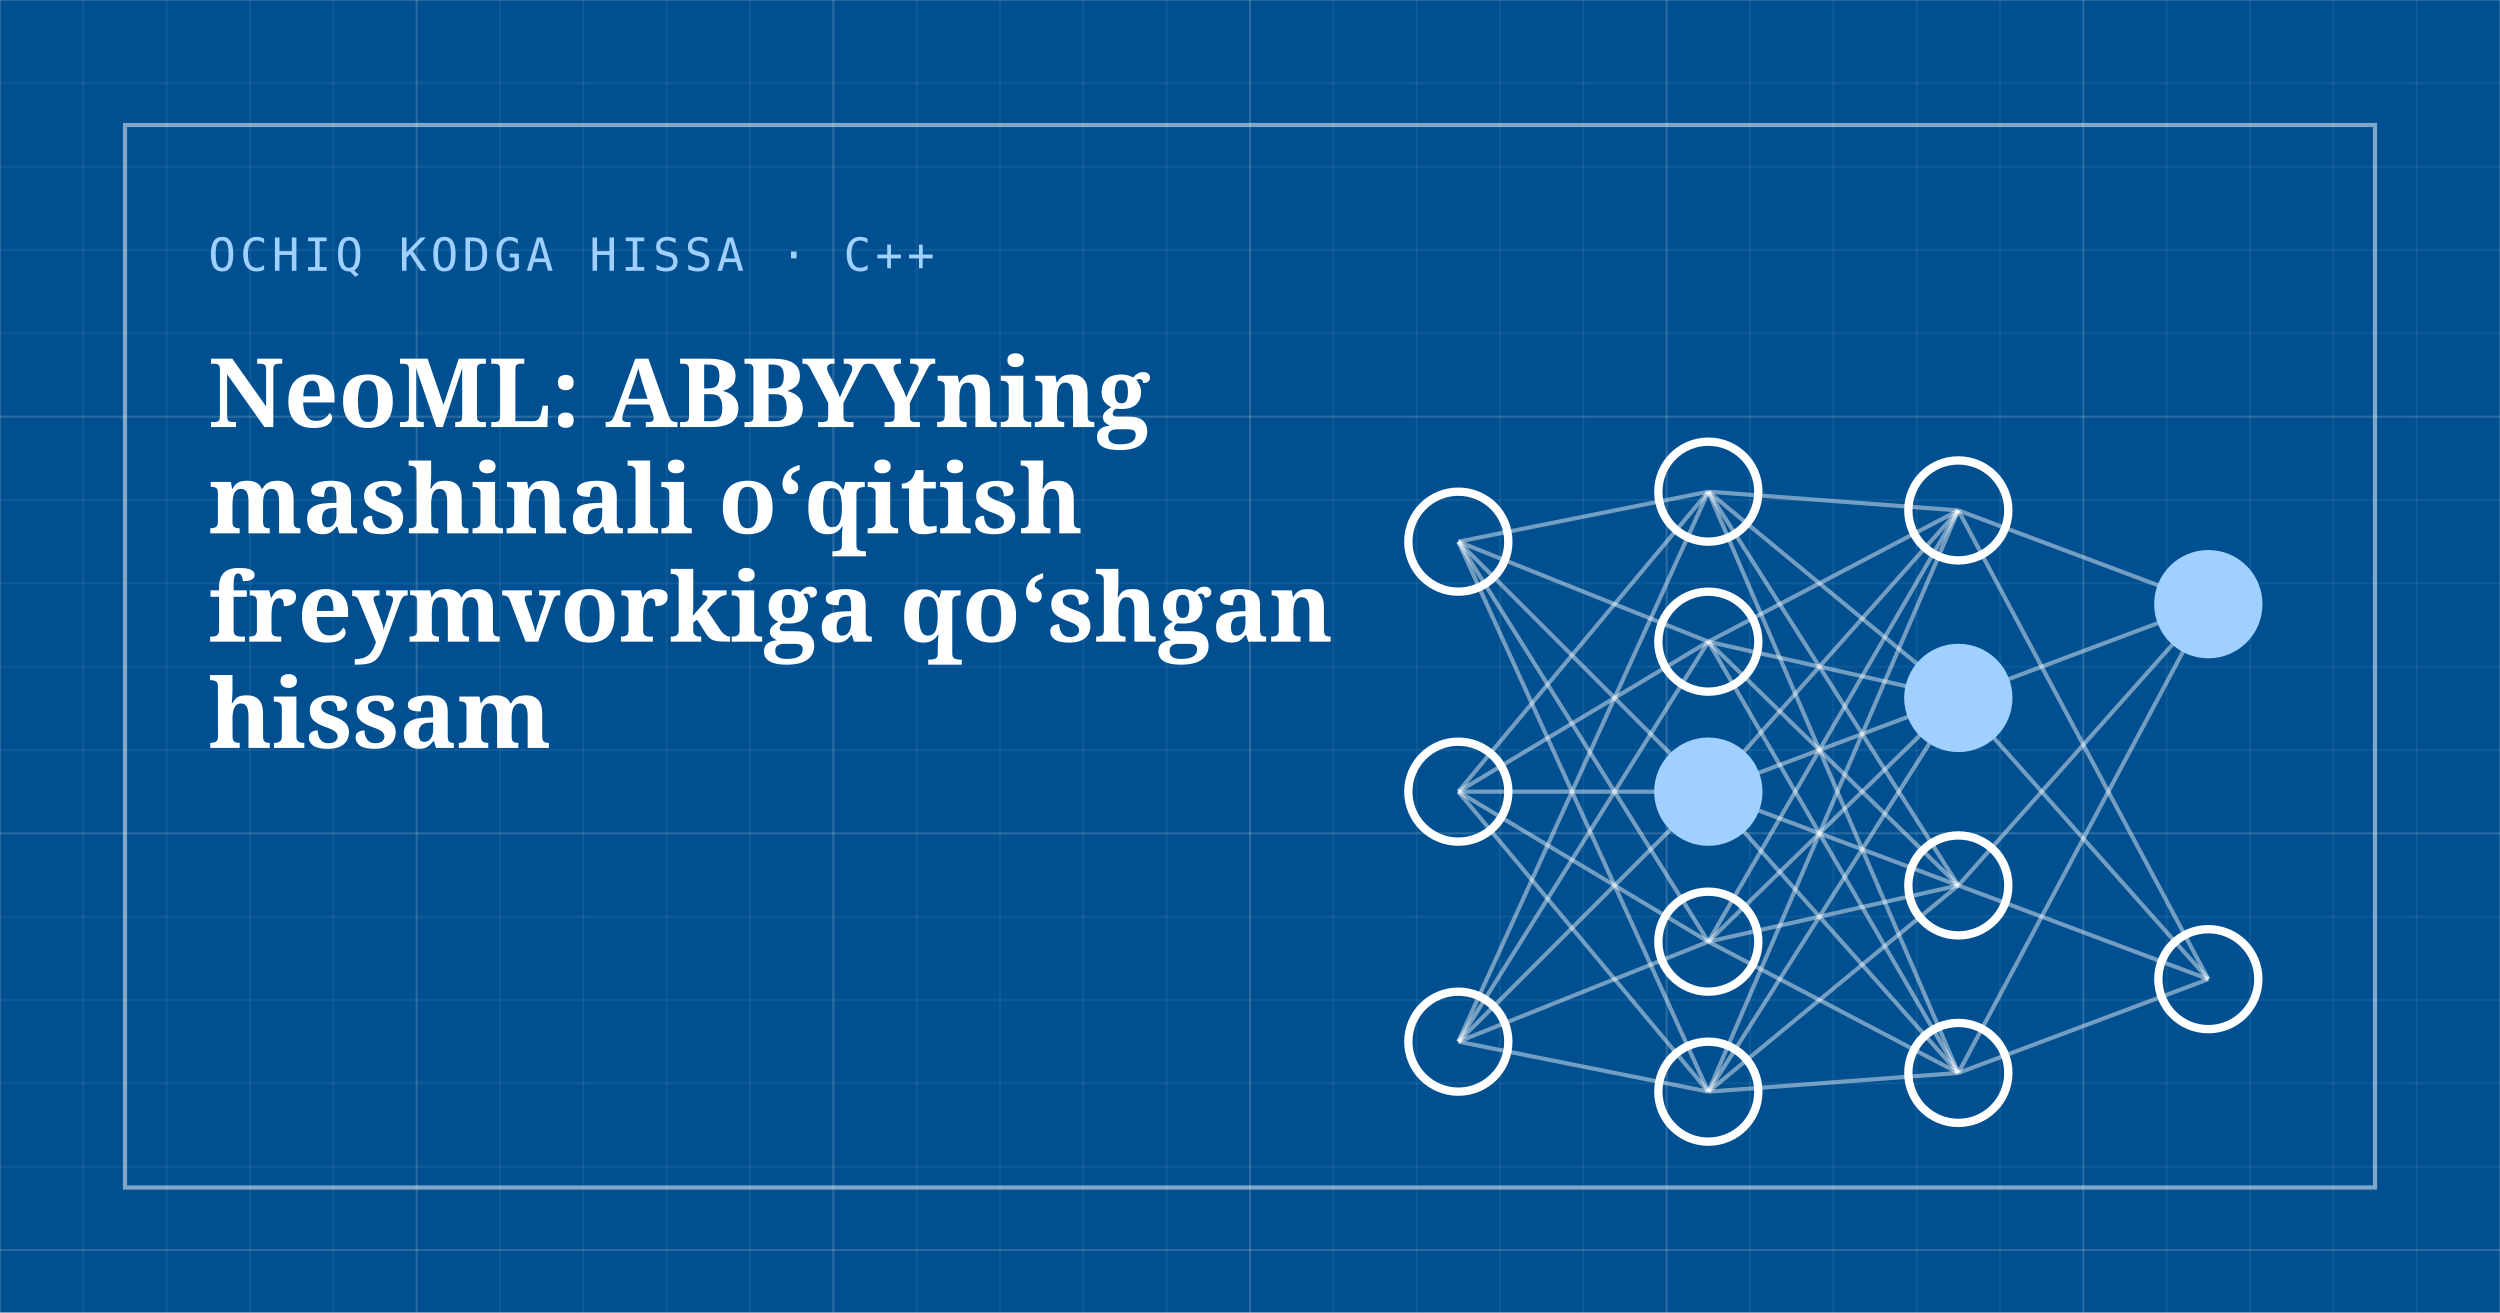
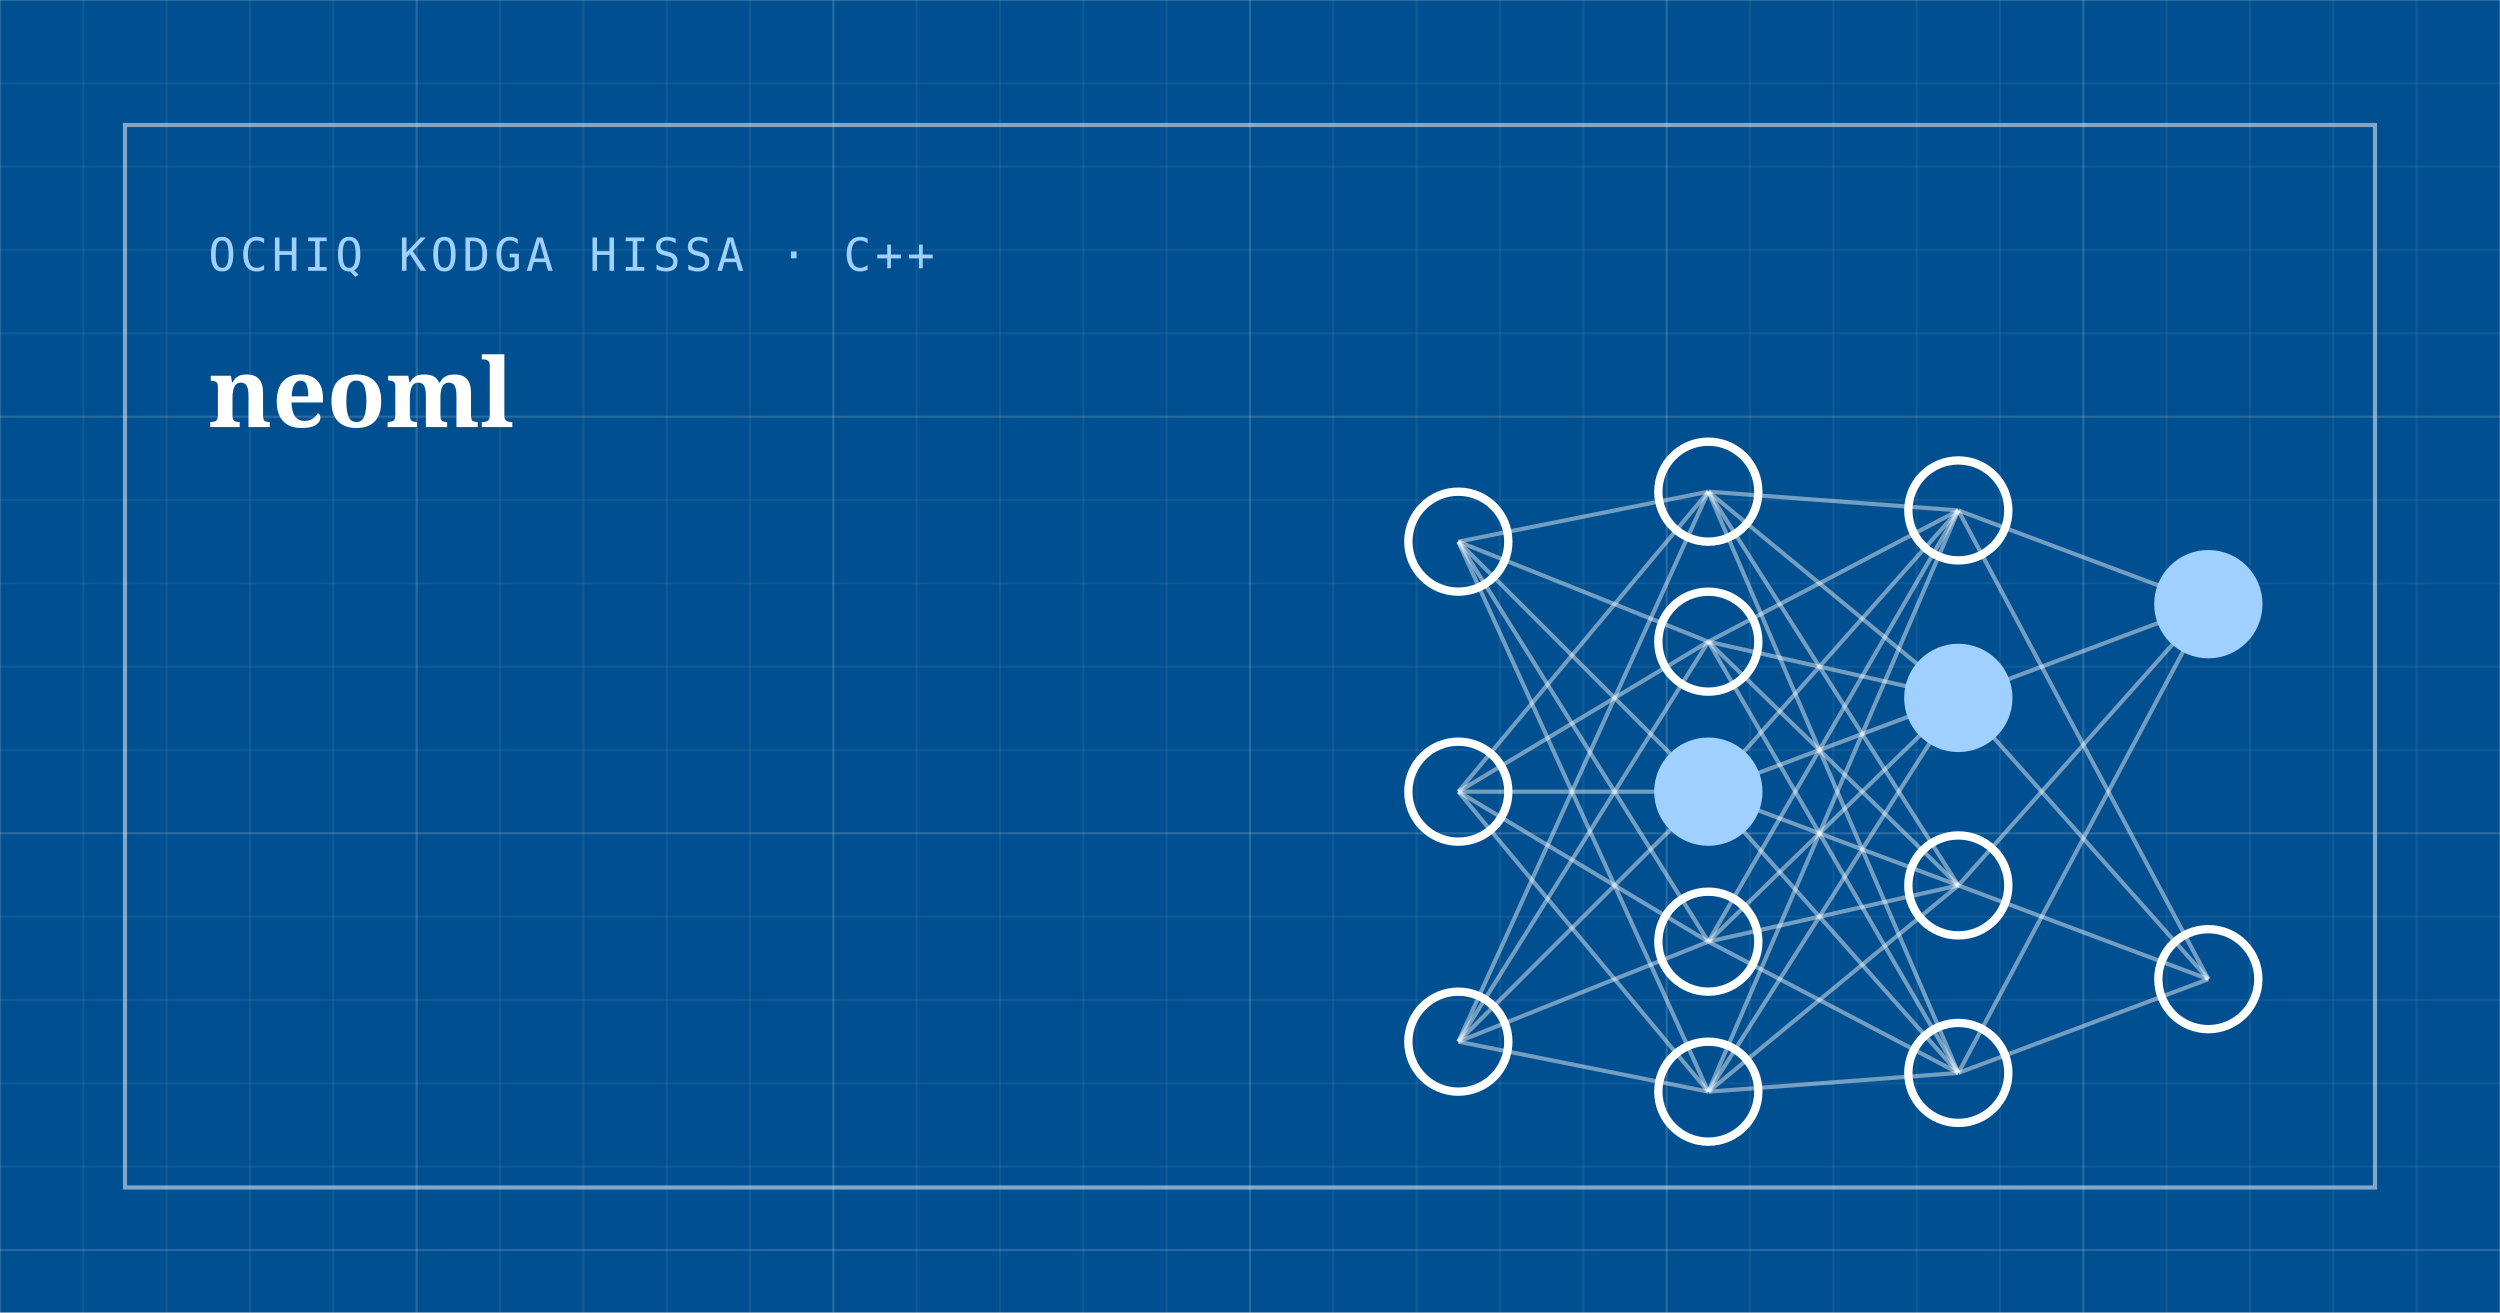
<svg xmlns="http://www.w3.org/2000/svg" width="1200" height="630" viewBox="0 0 1200 630">
  <rect width="1200" height="630" fill="#004f90" />
  <line x1="0" y1="0" x2="0" y2="630" stroke="#ffffff" stroke-opacity=".16" />
  <line x1="40" y1="0" x2="40" y2="630" stroke="#ffffff" stroke-opacity=".06" />
  <line x1="80" y1="0" x2="80" y2="630" stroke="#ffffff" stroke-opacity=".06" />
  <line x1="120" y1="0" x2="120" y2="630" stroke="#ffffff" stroke-opacity=".06" />
  <line x1="160" y1="0" x2="160" y2="630" stroke="#ffffff" stroke-opacity=".06" />
  <line x1="200" y1="0" x2="200" y2="630" stroke="#ffffff" stroke-opacity=".16" />
  <line x1="240" y1="0" x2="240" y2="630" stroke="#ffffff" stroke-opacity=".06" />
  <line x1="280" y1="0" x2="280" y2="630" stroke="#ffffff" stroke-opacity=".06" />
  <line x1="320" y1="0" x2="320" y2="630" stroke="#ffffff" stroke-opacity=".06" />
  <line x1="360" y1="0" x2="360" y2="630" stroke="#ffffff" stroke-opacity=".06" />
  <line x1="400" y1="0" x2="400" y2="630" stroke="#ffffff" stroke-opacity=".16" />
  <line x1="440" y1="0" x2="440" y2="630" stroke="#ffffff" stroke-opacity=".06" />
  <line x1="480" y1="0" x2="480" y2="630" stroke="#ffffff" stroke-opacity=".06" />
  <line x1="520" y1="0" x2="520" y2="630" stroke="#ffffff" stroke-opacity=".06" />
  <line x1="560" y1="0" x2="560" y2="630" stroke="#ffffff" stroke-opacity=".06" />
  <line x1="600" y1="0" x2="600" y2="630" stroke="#ffffff" stroke-opacity=".16" />
  <line x1="640" y1="0" x2="640" y2="630" stroke="#ffffff" stroke-opacity=".06" />
  <line x1="680" y1="0" x2="680" y2="630" stroke="#ffffff" stroke-opacity=".06" />
  <line x1="720" y1="0" x2="720" y2="630" stroke="#ffffff" stroke-opacity=".06" />
  <line x1="760" y1="0" x2="760" y2="630" stroke="#ffffff" stroke-opacity=".06" />
  <line x1="800" y1="0" x2="800" y2="630" stroke="#ffffff" stroke-opacity=".16" />
  <line x1="840" y1="0" x2="840" y2="630" stroke="#ffffff" stroke-opacity=".06" />
  <line x1="880" y1="0" x2="880" y2="630" stroke="#ffffff" stroke-opacity=".06" />
  <line x1="920" y1="0" x2="920" y2="630" stroke="#ffffff" stroke-opacity=".06" />
  <line x1="960" y1="0" x2="960" y2="630" stroke="#ffffff" stroke-opacity=".06" />
  <line x1="1000" y1="0" x2="1000" y2="630" stroke="#ffffff" stroke-opacity=".16" />
  <line x1="1040" y1="0" x2="1040" y2="630" stroke="#ffffff" stroke-opacity=".06" />
  <line x1="1080" y1="0" x2="1080" y2="630" stroke="#ffffff" stroke-opacity=".06" />
  <line x1="1120" y1="0" x2="1120" y2="630" stroke="#ffffff" stroke-opacity=".06" />
  <line x1="1160" y1="0" x2="1160" y2="630" stroke="#ffffff" stroke-opacity=".06" />
  <line x1="1200" y1="0" x2="1200" y2="630" stroke="#ffffff" stroke-opacity=".16" />
  <line x1="0" y1="0" x2="1200" y2="0" stroke="#ffffff" stroke-opacity=".16" />
  <line x1="0" y1="40" x2="1200" y2="40" stroke="#ffffff" stroke-opacity=".06" />
  <line x1="0" y1="80" x2="1200" y2="80" stroke="#ffffff" stroke-opacity=".06" />
  <line x1="0" y1="120" x2="1200" y2="120" stroke="#ffffff" stroke-opacity=".06" />
  <line x1="0" y1="160" x2="1200" y2="160" stroke="#ffffff" stroke-opacity=".06" />
  <line x1="0" y1="200" x2="1200" y2="200" stroke="#ffffff" stroke-opacity=".16" />
  <line x1="0" y1="240" x2="1200" y2="240" stroke="#ffffff" stroke-opacity=".06" />
  <line x1="0" y1="280" x2="1200" y2="280" stroke="#ffffff" stroke-opacity=".06" />
  <line x1="0" y1="320" x2="1200" y2="320" stroke="#ffffff" stroke-opacity=".06" />
  <line x1="0" y1="360" x2="1200" y2="360" stroke="#ffffff" stroke-opacity=".06" />
  <line x1="0" y1="400" x2="1200" y2="400" stroke="#ffffff" stroke-opacity=".16" />
  <line x1="0" y1="440" x2="1200" y2="440" stroke="#ffffff" stroke-opacity=".06" />
  <line x1="0" y1="480" x2="1200" y2="480" stroke="#ffffff" stroke-opacity=".06" />
  <line x1="0" y1="520" x2="1200" y2="520" stroke="#ffffff" stroke-opacity=".06" />
  <line x1="0" y1="560" x2="1200" y2="560" stroke="#ffffff" stroke-opacity=".06" />
  <line x1="0" y1="600" x2="1200" y2="600" stroke="#ffffff" stroke-opacity=".16" />
  <line x1="700.0" y1="260.0" x2="820.0" y2="236.0" stroke="#ffffff" stroke-width="2" opacity=".45" />
  <line x1="700.0" y1="260.0" x2="820.0" y2="308.0" stroke="#ffffff" stroke-width="2" opacity=".45" />
  <line x1="700.0" y1="260.0" x2="820.0" y2="380.0" stroke="#ffffff" stroke-width="2" opacity=".45" />
  <line x1="700.0" y1="260.0" x2="820.0" y2="452.0" stroke="#ffffff" stroke-width="2" opacity=".45" />
  <line x1="700.0" y1="260.0" x2="820.0" y2="524.0" stroke="#ffffff" stroke-width="2" opacity=".45" />
  <line x1="700.0" y1="380.0" x2="820.0" y2="236.0" stroke="#ffffff" stroke-width="2" opacity=".45" />
  <line x1="700.0" y1="380.0" x2="820.0" y2="308.0" stroke="#ffffff" stroke-width="2" opacity=".45" />
  <line x1="700.0" y1="380.0" x2="820.0" y2="380.0" stroke="#ffffff" stroke-width="2" opacity=".45" />
  <line x1="700.0" y1="380.0" x2="820.0" y2="452.0" stroke="#ffffff" stroke-width="2" opacity=".45" />
  <line x1="700.0" y1="380.0" x2="820.0" y2="524.0" stroke="#ffffff" stroke-width="2" opacity=".45" />
  <line x1="700.0" y1="500.0" x2="820.0" y2="236.0" stroke="#ffffff" stroke-width="2" opacity=".45" />
  <line x1="700.0" y1="500.0" x2="820.0" y2="308.0" stroke="#ffffff" stroke-width="2" opacity=".45" />
  <line x1="700.0" y1="500.0" x2="820.0" y2="380.0" stroke="#ffffff" stroke-width="2" opacity=".45" />
  <line x1="700.0" y1="500.0" x2="820.0" y2="452.0" stroke="#ffffff" stroke-width="2" opacity=".45" />
  <line x1="700.0" y1="500.0" x2="820.0" y2="524.0" stroke="#ffffff" stroke-width="2" opacity=".45" />
  <line x1="820.0" y1="236.0" x2="940.0" y2="245.0" stroke="#ffffff" stroke-width="2" opacity=".45" />
  <line x1="820.0" y1="236.0" x2="940.0" y2="335.0" stroke="#ffffff" stroke-width="2" opacity=".45" />
  <line x1="820.0" y1="236.0" x2="940.0" y2="425.0" stroke="#ffffff" stroke-width="2" opacity=".45" />
  <line x1="820.0" y1="236.0" x2="940.0" y2="515.0" stroke="#ffffff" stroke-width="2" opacity=".45" />
  <line x1="820.0" y1="308.0" x2="940.0" y2="245.0" stroke="#ffffff" stroke-width="2" opacity=".45" />
  <line x1="820.0" y1="308.0" x2="940.0" y2="335.0" stroke="#ffffff" stroke-width="2" opacity=".45" />
  <line x1="820.0" y1="308.0" x2="940.0" y2="425.0" stroke="#ffffff" stroke-width="2" opacity=".45" />
  <line x1="820.0" y1="308.0" x2="940.0" y2="515.0" stroke="#ffffff" stroke-width="2" opacity=".45" />
  <line x1="820.0" y1="380.0" x2="940.0" y2="245.0" stroke="#ffffff" stroke-width="2" opacity=".45" />
  <line x1="820.0" y1="380.0" x2="940.0" y2="335.0" stroke="#ffffff" stroke-width="2" opacity=".45" />
  <line x1="820.0" y1="380.0" x2="940.0" y2="425.0" stroke="#ffffff" stroke-width="2" opacity=".45" />
  <line x1="820.0" y1="380.0" x2="940.0" y2="515.0" stroke="#ffffff" stroke-width="2" opacity=".45" />
  <line x1="820.0" y1="452.0" x2="940.0" y2="245.0" stroke="#ffffff" stroke-width="2" opacity=".45" />
  <line x1="820.0" y1="452.0" x2="940.0" y2="335.0" stroke="#ffffff" stroke-width="2" opacity=".45" />
  <line x1="820.0" y1="452.0" x2="940.0" y2="425.0" stroke="#ffffff" stroke-width="2" opacity=".45" />
  <line x1="820.0" y1="452.0" x2="940.0" y2="515.0" stroke="#ffffff" stroke-width="2" opacity=".45" />
  <line x1="820.0" y1="524.0" x2="940.0" y2="245.0" stroke="#ffffff" stroke-width="2" opacity=".45" />
  <line x1="820.0" y1="524.0" x2="940.0" y2="335.0" stroke="#ffffff" stroke-width="2" opacity=".45" />
  <line x1="820.0" y1="524.0" x2="940.0" y2="425.0" stroke="#ffffff" stroke-width="2" opacity=".45" />
  <line x1="820.0" y1="524.0" x2="940.0" y2="515.0" stroke="#ffffff" stroke-width="2" opacity=".45" />
  <line x1="940.0" y1="245.0" x2="1060.0" y2="290.0" stroke="#ffffff" stroke-width="2" opacity=".45" />
  <line x1="940.0" y1="245.0" x2="1060.0" y2="470.0" stroke="#ffffff" stroke-width="2" opacity=".45" />
  <line x1="940.0" y1="335.0" x2="1060.0" y2="290.0" stroke="#ffffff" stroke-width="2" opacity=".45" />
  <line x1="940.0" y1="335.0" x2="1060.0" y2="470.0" stroke="#ffffff" stroke-width="2" opacity=".45" />
  <line x1="940.0" y1="425.0" x2="1060.0" y2="290.0" stroke="#ffffff" stroke-width="2" opacity=".45" />
  <line x1="940.0" y1="425.0" x2="1060.0" y2="470.0" stroke="#ffffff" stroke-width="2" opacity=".45" />
  <line x1="940.0" y1="515.0" x2="1060.0" y2="290.0" stroke="#ffffff" stroke-width="2" opacity=".45" />
  <line x1="940.0" y1="515.0" x2="1060.0" y2="470.0" stroke="#ffffff" stroke-width="2" opacity=".45" />
  <circle cx="700.0" cy="260.0" r="24" fill="none" stroke="#ffffff" stroke-width="4" />
  <circle cx="700.0" cy="380.0" r="24" fill="none" stroke="#ffffff" stroke-width="4" />
  <circle cx="700.0" cy="500.0" r="24" fill="none" stroke="#ffffff" stroke-width="4" />
  <circle cx="820.0" cy="236.0" r="24" fill="none" stroke="#ffffff" stroke-width="4" />
  <circle cx="820.0" cy="308.0" r="24" fill="none" stroke="#ffffff" stroke-width="4" />
  <circle cx="820.0" cy="380.0" r="24" fill="#9fd0ff" stroke="#9fd0ff" stroke-width="4" />
  <circle cx="820.0" cy="452.0" r="24" fill="none" stroke="#ffffff" stroke-width="4" />
  <circle cx="820.0" cy="524.0" r="24" fill="none" stroke="#ffffff" stroke-width="4" />
  <circle cx="940.0" cy="245.0" r="24" fill="none" stroke="#ffffff" stroke-width="4" />
  <circle cx="940.0" cy="335.0" r="24" fill="#9fd0ff" stroke="#9fd0ff" stroke-width="4" />
  <circle cx="940.0" cy="425.0" r="24" fill="none" stroke="#ffffff" stroke-width="4" />
  <circle cx="940.0" cy="515.0" r="24" fill="none" stroke="#ffffff" stroke-width="4" />
  <circle cx="1060.0" cy="290.0" r="24" fill="#9fd0ff" stroke="#9fd0ff" stroke-width="4" />
  <circle cx="1060.0" cy="470.0" r="24" fill="none" stroke="#ffffff" stroke-width="4" />
  <rect x="60" y="60" width="1080" height="510" fill="none" stroke="#ffffff" stroke-opacity=".5" stroke-width="2" />
  <text x="100" y="130" font-family="'JetBrains Mono', Consolas, monospace" font-size="22" letter-spacing="2" fill="#9fd0ff">OCHIQ KODGA HISSA · C++</text>
-   <text x="100" y="205" font-family="'Source Serif 4', Georgia, serif" font-weight="600" font-size="46" fill="#ffffff">NeoML: ABBYYning</text>
-   <text x="100" y="256" font-family="'Source Serif 4', Georgia, serif" font-weight="600" font-size="46" fill="#ffffff">mashinali oʻqitish</text>
-   <text x="100" y="308" font-family="'Source Serif 4', Georgia, serif" font-weight="600" font-size="46" fill="#ffffff">freymvorkiga qoʻshgan</text>
-   <text x="100" y="359" font-family="'Source Serif 4', Georgia, serif" font-weight="600" font-size="46" fill="#ffffff">hissam</text>
+   <text x="100" y="205" font-family="'Source Serif 4', Georgia, serif" font-weight="600" font-size="46" fill="#ffffff">neoml</text>
</svg>
